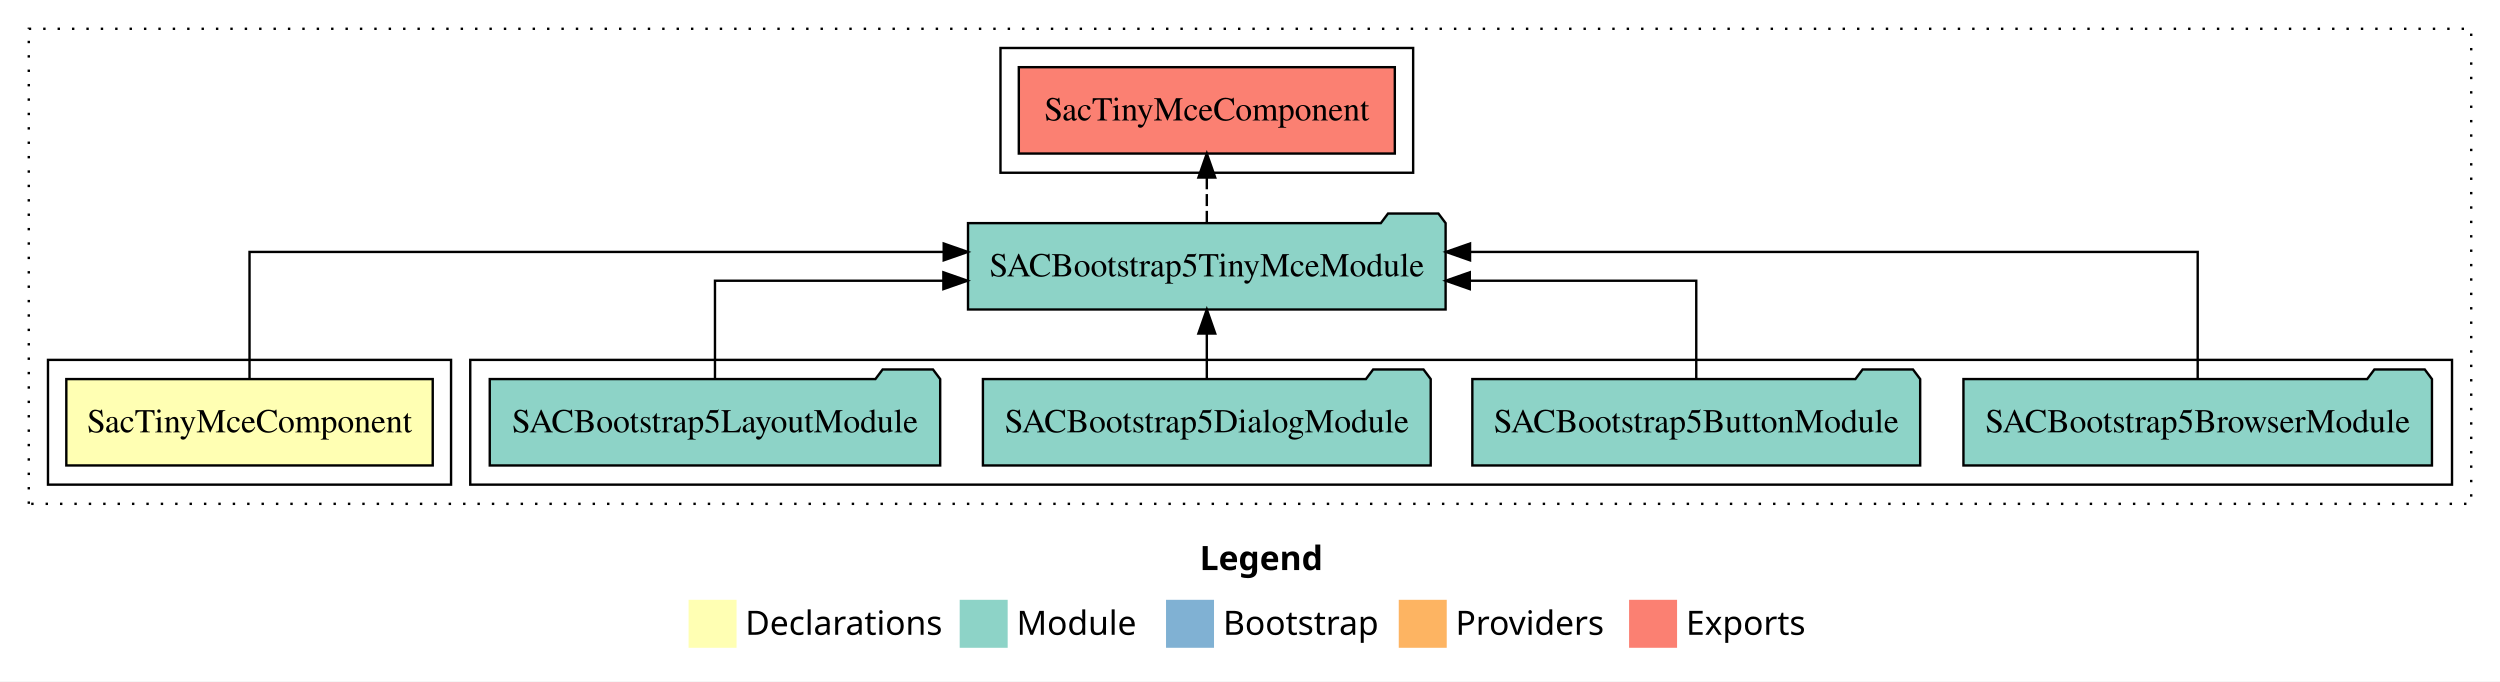
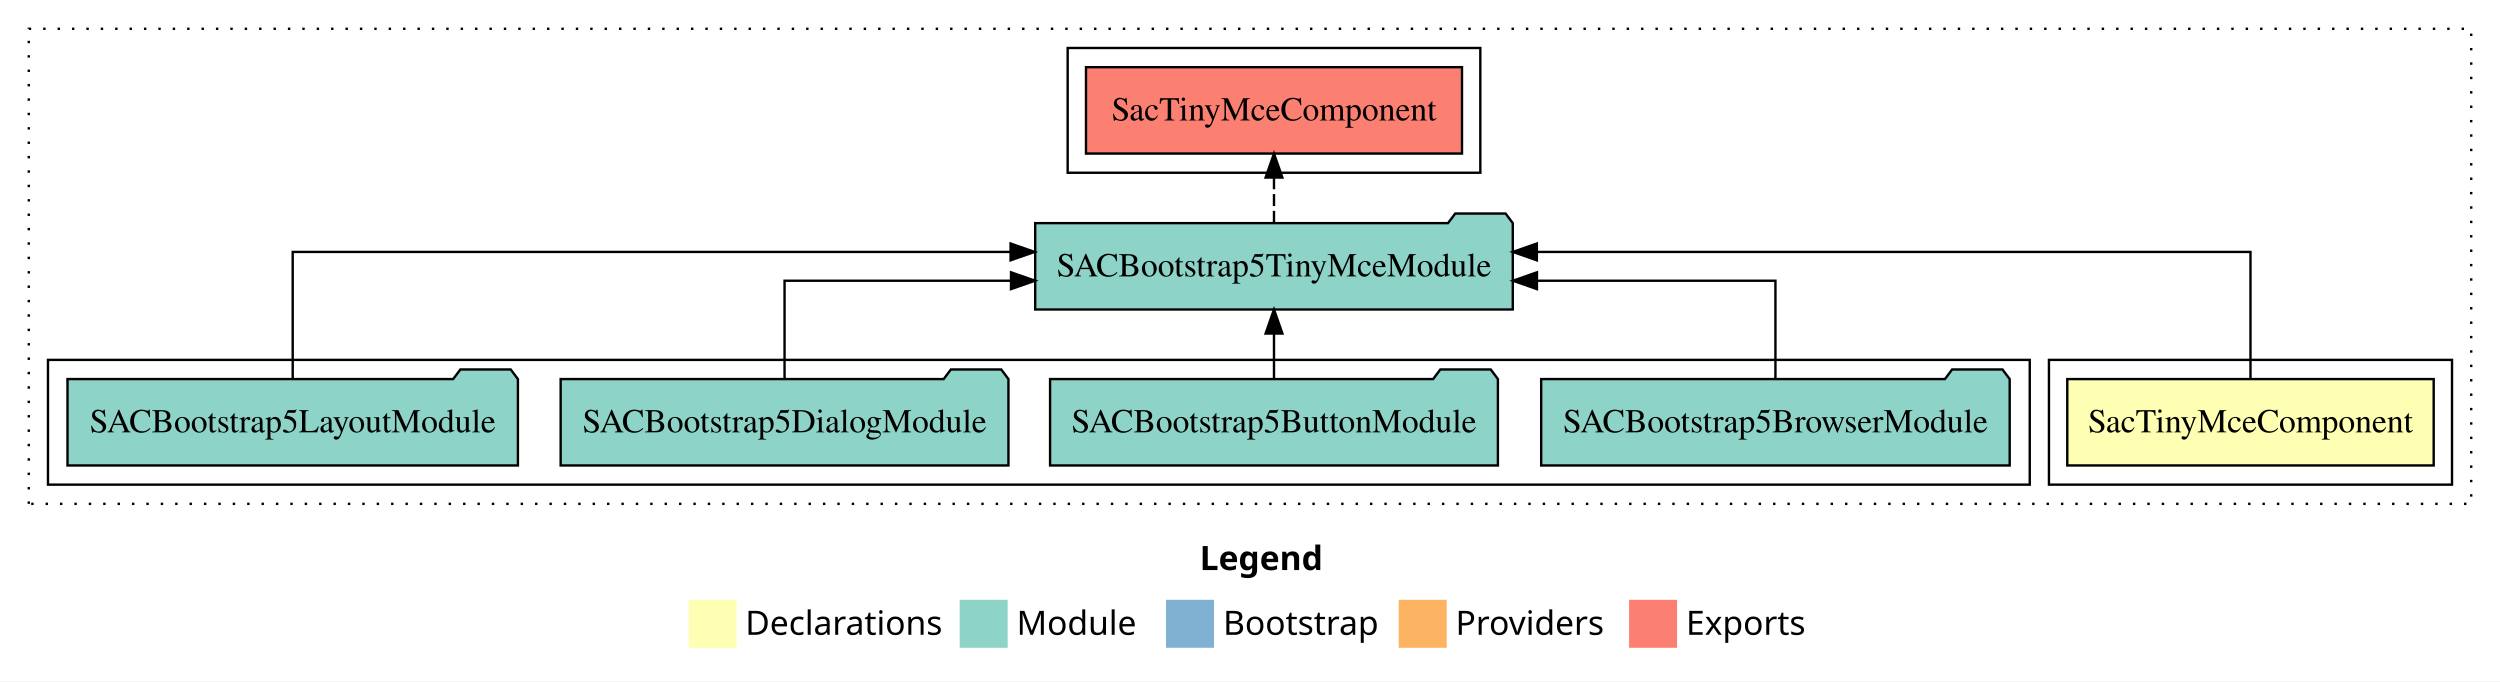
<svg xmlns="http://www.w3.org/2000/svg" width="1042pt" height="284pt" viewBox="0.00 0.00 1042.00 284.00">
  <g id="graph0" class="graph" transform="scale(1 1) rotate(0) translate(4 280)">
    <polygon fill="white" stroke="transparent" points="-4,4 -4,-280 1038,-280 1038,4 -4,4" />
    <text text-anchor="start" x="496.01" y="-42.4" font-family="Times-12" font-weight="bold" font-size="14.00">Legend</text>
    <polygon fill="#ffffb3" stroke="transparent" points="283,-10 283,-30 303,-30 303,-10 283,-10" />
    <text text-anchor="start" x="306.63" y="-15.4" font-family="Times-12" font-size="14.00">  Declarations</text>
    <polygon fill="#8dd3c7" stroke="transparent" points="396,-10 396,-30 416,-30 416,-10 396,-10" />
    <text text-anchor="start" x="419.73" y="-15.4" font-family="Times-12" font-size="14.00">  Module</text>
    <polygon fill="#80b1d3" stroke="transparent" points="482,-10 482,-30 502,-30 502,-10 482,-10" />
    <text text-anchor="start" x="505.78" y="-15.4" font-family="Times-12" font-size="14.00">  Bootstrap</text>
    <polygon fill="#fdb462" stroke="transparent" points="579,-10 579,-30 599,-30 599,-10 579,-10" />
    <text text-anchor="start" x="602.67" y="-15.4" font-family="Times-12" font-size="14.00">  Providers</text>
    <polygon fill="#fb8072" stroke="transparent" points="675,-10 675,-30 695,-30 695,-10 675,-10" />
    <text text-anchor="start" x="698.73" y="-15.4" font-family="Times-12" font-size="14.00">  Exports</text>
    <g id="clust1" class="cluster">
      <polygon fill="none" stroke="black" stroke-dasharray="1,5" points="8,-70 8,-268 1026,-268 1026,-70 8,-70" />
    </g>
-     <g id="clust4" class="cluster">
-       <polygon fill="none" stroke="black" points="192,-78 192,-130 1018,-130 1018,-78 192,-78" />
-     </g>
    <g id="clust2" class="cluster">
-       <polygon fill="none" stroke="black" points="16,-78 16,-130 184,-130 184,-78 16,-78" />
+       <polygon fill="none" stroke="black" points="850,-78 850,-130 1018,-130 1018,-78 850,-78" />
    </g>
    <g id="clust5" class="cluster">
-       <polygon fill="none" stroke="black" points="413,-208 413,-260 585,-260 585,-208 413,-208" />
+       <polygon fill="none" stroke="black" points="441,-208 441,-260 613,-260 613,-208 441,-208" />
+     </g>
+     <g id="clust4" class="cluster">
+       <polygon fill="none" stroke="black" points="16,-78 16,-130 842,-130 842,-78 16,-78" />
    </g>
    <g id="node1" class="node">
-       <polygon fill="#ffffb3" stroke="black" points="176.36,-122 23.64,-122 23.64,-86 176.36,-86 176.36,-122" />
-       <text text-anchor="middle" x="100" y="-99.8" font-family="Times,serif" font-size="14.00">SacTinyMceComponent</text>
+       <polygon fill="#ffffb3" stroke="black" points="1010.36,-122 857.64,-122 857.64,-86 1010.36,-86 1010.36,-122" />
+       <text text-anchor="middle" x="934" y="-99.8" font-family="Times,serif" font-size="14.00">SacTinyMceComponent</text>
    </g>
    <g id="node2" class="node">
-       <polygon fill="#8dd3c7" stroke="black" points="598.53,-187 595.53,-191 574.53,-191 571.53,-187 399.47,-187 399.47,-151 598.53,-151 598.53,-187" />
-       <text text-anchor="middle" x="499" y="-164.8" font-family="Times,serif" font-size="14.00">SACBootstrap5TinyMceModule</text>
+       <polygon fill="#8dd3c7" stroke="black" points="626.53,-187 623.53,-191 602.53,-191 599.53,-187 427.47,-187 427.47,-151 626.53,-151 626.53,-187" />
+       <text text-anchor="middle" x="527" y="-164.8" font-family="Times,serif" font-size="14.00">SACBootstrap5TinyMceModule</text>
    </g>
    <g id="edge1" class="edge">
-       <path fill="none" stroke="black" d="M100,-122.28C100,-143.32 100,-175 100,-175 100,-175 389.34,-175 389.34,-175" />
-       <polygon fill="black" stroke="black" points="389.34,-178.5 399.34,-175 389.34,-171.5 389.34,-178.5" />
+       <path fill="none" stroke="black" d="M934,-122.28C934,-143.32 934,-175 934,-175 934,-175 636.56,-175 636.56,-175" />
+       <polygon fill="black" stroke="black" points="636.56,-171.5 626.56,-175 636.56,-178.5 636.56,-171.5" />
    </g>
    <g id="node7" class="node">
-       <polygon fill="#fb8072" stroke="black" points="577.36,-252 420.64,-252 420.64,-216 577.36,-216 577.36,-252" />
-       <text text-anchor="middle" x="499" y="-229.8" font-family="Times,serif" font-size="14.00">SacTinyMceComponent </text>
+       <polygon fill="#fb8072" stroke="black" points="605.36,-252 448.64,-252 448.64,-216 605.36,-216 605.36,-252" />
+       <text text-anchor="middle" x="527" y="-229.8" font-family="Times,serif" font-size="14.00">SacTinyMceComponent </text>
    </g>
    <g id="edge6" class="edge">
-       <path fill="none" stroke="black" stroke-dasharray="5,2" d="M499,-187.11C499,-187.11 499,-205.99 499,-205.99" />
-       <polygon fill="black" stroke="black" points="495.5,-205.99 499,-215.99 502.5,-205.99 495.5,-205.99" />
+       <path fill="none" stroke="black" stroke-dasharray="5,2" d="M527,-187.11C527,-187.11 527,-205.99 527,-205.99" />
+       <polygon fill="black" stroke="black" points="523.5,-205.99 527,-215.99 530.5,-205.99 523.5,-205.99" />
    </g>
    <g id="node3" class="node">
-       <polygon fill="#8dd3c7" stroke="black" points="1009.64,-122 1006.64,-126 985.64,-126 982.64,-122 814.36,-122 814.36,-86 1009.64,-86 1009.64,-122" />
-       <text text-anchor="middle" x="912" y="-99.8" font-family="Times,serif" font-size="14.00">SACBootstrap5BrowserModule</text>
+       <polygon fill="#8dd3c7" stroke="black" points="833.64,-122 830.64,-126 809.64,-126 806.64,-122 638.36,-122 638.36,-86 833.64,-86 833.64,-122" />
+       <text text-anchor="middle" x="736" y="-99.8" font-family="Times,serif" font-size="14.00">SACBootstrap5BrowserModule</text>
    </g>
    <g id="edge2" class="edge">
-       <path fill="none" stroke="black" d="M912,-122.28C912,-143.32 912,-175 912,-175 912,-175 608.71,-175 608.71,-175" />
-       <polygon fill="black" stroke="black" points="608.71,-171.5 598.71,-175 608.71,-178.5 608.71,-171.5" />
+       <path fill="none" stroke="black" d="M736,-122.02C736,-139.37 736,-163 736,-163 736,-163 636.6,-163 636.6,-163" />
+       <polygon fill="black" stroke="black" points="636.6,-159.5 626.6,-163 636.6,-166.5 636.6,-159.5" />
    </g>
    <g id="node4" class="node">
-       <polygon fill="#8dd3c7" stroke="black" points="796.33,-122 793.33,-126 772.33,-126 769.33,-122 609.67,-122 609.67,-86 796.33,-86 796.33,-122" />
-       <text text-anchor="middle" x="703" y="-99.8" font-family="Times,serif" font-size="14.00">SACBootstrap5ButtonModule</text>
+       <polygon fill="#8dd3c7" stroke="black" points="620.33,-122 617.33,-126 596.33,-126 593.33,-122 433.67,-122 433.67,-86 620.33,-86 620.33,-122" />
+       <text text-anchor="middle" x="527" y="-99.8" font-family="Times,serif" font-size="14.00">SACBootstrap5ButtonModule</text>
    </g>
    <g id="edge3" class="edge">
-       <path fill="none" stroke="black" d="M703,-122.02C703,-139.37 703,-163 703,-163 703,-163 608.61,-163 608.61,-163" />
-       <polygon fill="black" stroke="black" points="608.61,-159.5 598.61,-163 608.61,-166.5 608.61,-159.5" />
+       <path fill="none" stroke="black" d="M527,-122.11C527,-122.11 527,-140.99 527,-140.99" />
+       <polygon fill="black" stroke="black" points="523.5,-140.99 527,-150.99 530.5,-140.99 523.5,-140.99" />
    </g>
    <g id="node5" class="node">
-       <polygon fill="#8dd3c7" stroke="black" points="592.32,-122 589.32,-126 568.32,-126 565.32,-122 405.68,-122 405.68,-86 592.32,-86 592.32,-122" />
-       <text text-anchor="middle" x="499" y="-99.8" font-family="Times,serif" font-size="14.00">SACBootstrap5DialogModule</text>
+       <polygon fill="#8dd3c7" stroke="black" points="416.32,-122 413.32,-126 392.32,-126 389.32,-122 229.68,-122 229.68,-86 416.32,-86 416.32,-122" />
+       <text text-anchor="middle" x="323" y="-99.8" font-family="Times,serif" font-size="14.00">SACBootstrap5DialogModule</text>
    </g>
    <g id="edge4" class="edge">
-       <path fill="none" stroke="black" d="M499,-122.11C499,-122.11 499,-140.99 499,-140.99" />
-       <polygon fill="black" stroke="black" points="495.5,-140.99 499,-150.99 502.5,-140.99 495.5,-140.99" />
+       <path fill="none" stroke="black" d="M323,-122.02C323,-139.37 323,-163 323,-163 323,-163 417.39,-163 417.39,-163" />
+       <polygon fill="black" stroke="black" points="417.39,-166.5 427.39,-163 417.39,-159.5 417.39,-166.5" />
    </g>
    <g id="node6" class="node">
-       <polygon fill="#8dd3c7" stroke="black" points="387.87,-122 384.87,-126 363.87,-126 360.87,-122 200.13,-122 200.13,-86 387.87,-86 387.87,-122" />
-       <text text-anchor="middle" x="294" y="-99.8" font-family="Times,serif" font-size="14.00">SACBootstrap5LayoutModule</text>
+       <polygon fill="#8dd3c7" stroke="black" points="211.87,-122 208.87,-126 187.87,-126 184.87,-122 24.13,-122 24.13,-86 211.87,-86 211.87,-122" />
+       <text text-anchor="middle" x="118" y="-99.8" font-family="Times,serif" font-size="14.00">SACBootstrap5LayoutModule</text>
    </g>
    <g id="edge5" class="edge">
-       <path fill="none" stroke="black" d="M294,-122.02C294,-139.37 294,-163 294,-163 294,-163 389.2,-163 389.2,-163" />
-       <polygon fill="black" stroke="black" points="389.2,-166.5 399.2,-163 389.2,-159.5 389.2,-166.5" />
+       <path fill="none" stroke="black" d="M118,-122.28C118,-143.32 118,-175 118,-175 118,-175 417.21,-175 417.21,-175" />
+       <polygon fill="black" stroke="black" points="417.21,-178.5 427.21,-175 417.21,-171.5 417.21,-178.5" />
    </g>
  </g>
</svg>
